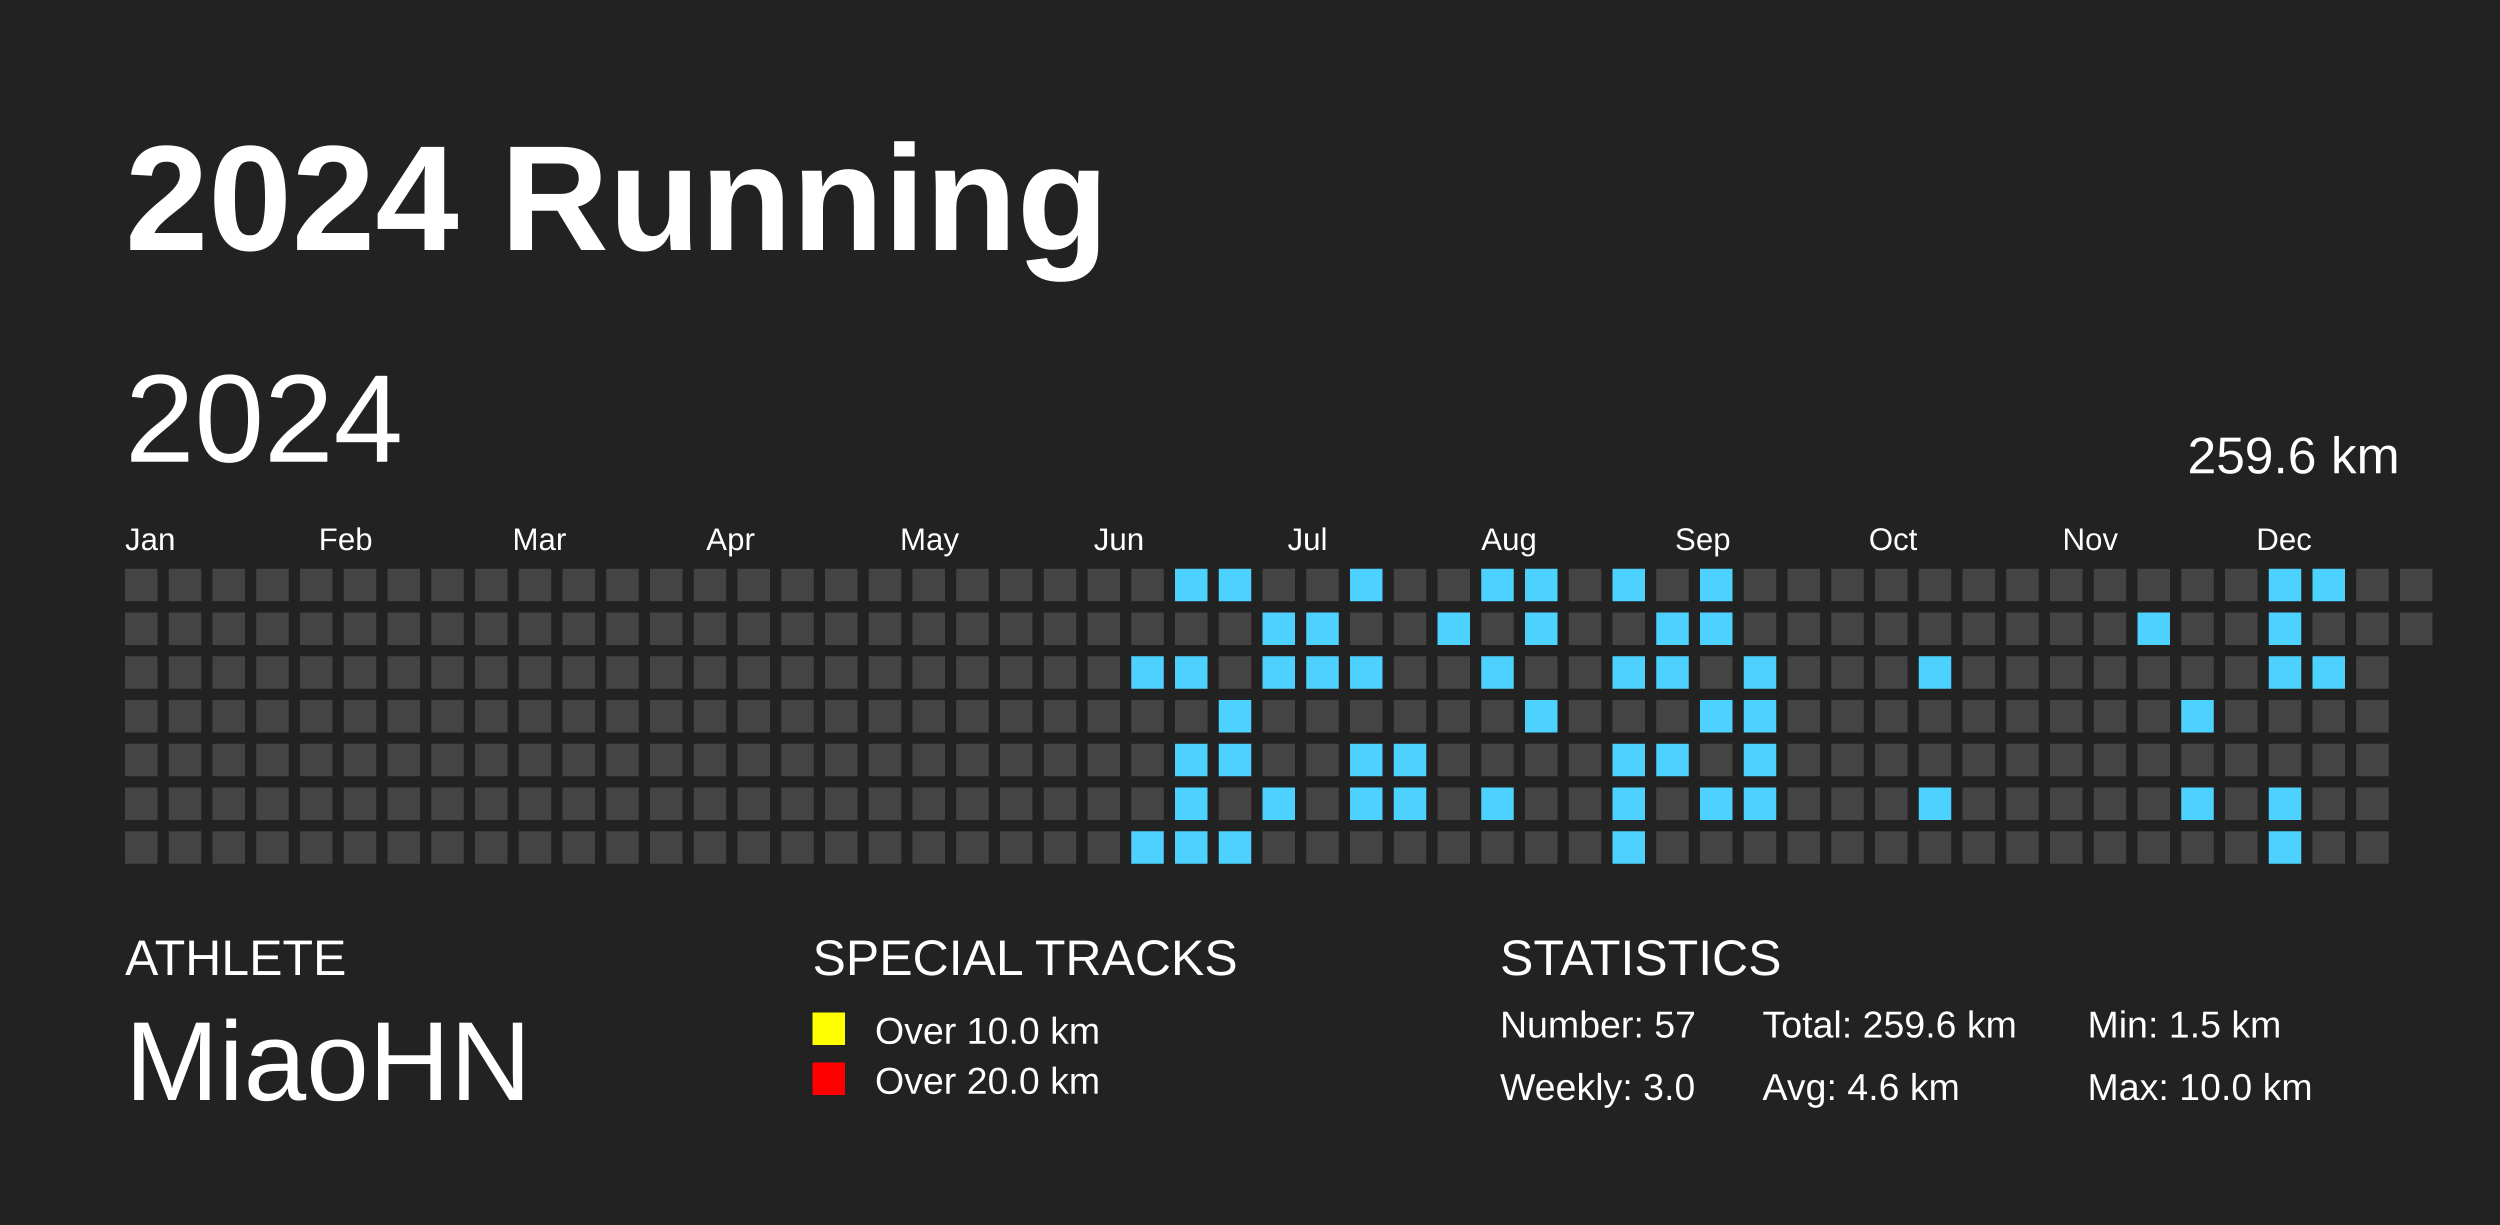
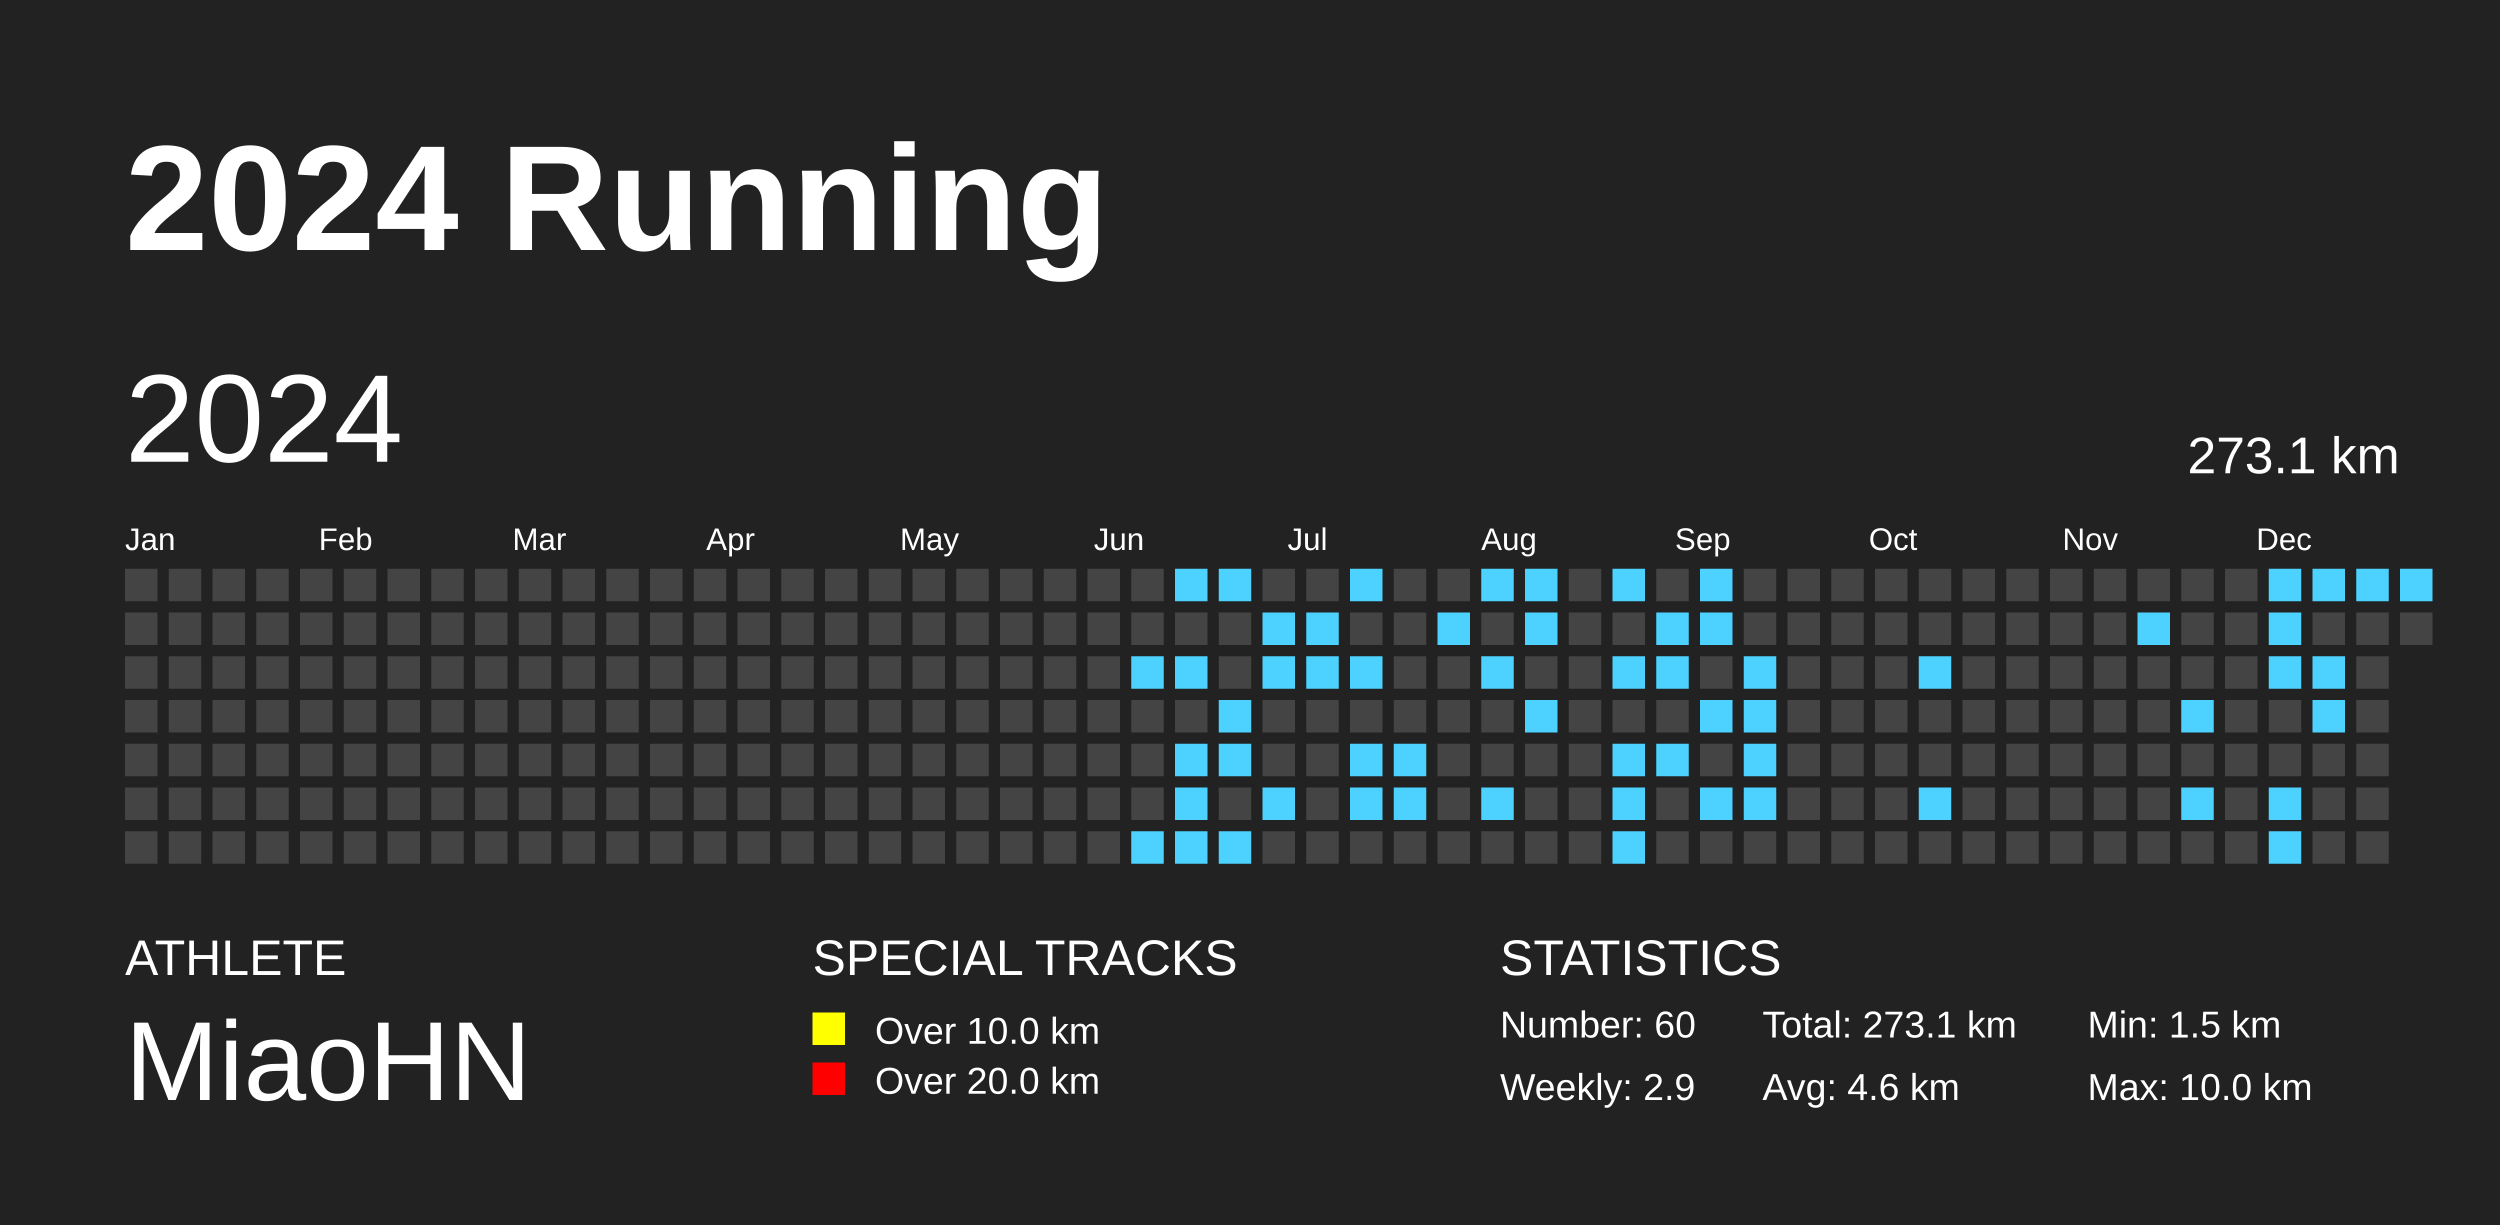
<svg xmlns="http://www.w3.org/2000/svg" baseProfile="full" height="98mm" version="1.1" viewBox="0,0,200,98" width="200mm">
  <defs />
  <rect fill="#222222" height="98" width="200" x="0" y="0" />
  <text fill="#FFFFFF" style="font-size:12px; font-family:Arial; font-weight:bold;" x="10" y="20">2024 Running</text>
  <text fill="#FFFFFF" style="font-size:4px; font-family:Arial" x="10" y="78">ATHLETE</text>
  <text fill="#FFFFFF" style="font-size:9px; font-family:Arial" x="10" y="88">MiaoHN</text>
  <text fill="#FFFFFF" style="font-size:4px; font-family:Arial" x="65" y="78">SPECIAL TRACKS</text>
  <rect fill="yellow" height="2.6" width="2.6" x="65" y="81" />
  <text fill="#FFFFFF" style="font-size:3px; font-family:Arial" x="70" y="83.5">Over 10.0 km</text>
  <rect fill="red" height="2.6" width="2.6" x="65" y="85" />
  <text fill="#FFFFFF" style="font-size:3px; font-family:Arial" x="70" y="87.5">Over 20.0 km</text>
  <text fill="#FFFFFF" style="font-size:4px; font-family:Arial" x="120" y="78">STATISTICS</text>
-   <text fill="#FFFFFF" style="font-size:3px; font-family:Arial" x="120" y="83">Number: 57</text>
-   <text fill="#FFFFFF" style="font-size:3px; font-family:Arial" x="120" y="88">Weekly: 3.0</text>
-   <text fill="#FFFFFF" style="font-size:3px; font-family:Arial" x="141" y="83">Total: 259.6 km</text>
+   <text fill="#FFFFFF" style="font-size:3px; font-family:Arial" x="120" y="83">Number: 60</text>
+   <text fill="#FFFFFF" style="font-size:3px; font-family:Arial" x="120" y="88">Weekly: 2.9</text>
+   <text fill="#FFFFFF" style="font-size:3px; font-family:Arial" x="141" y="83">Total: 273.1 km</text>
  <text fill="#FFFFFF" style="font-size:3px; font-family:Arial" x="141" y="88">Avg: 4.6 km</text>
  <text fill="#FFFFFF" style="font-size:3px; font-family:Arial" x="167" y="83">Min: 1.5 km</text>
  <text fill="#FFFFFF" style="font-size:3px; font-family:Arial" x="167" y="88">Max: 10.0 km</text>
  <text dominant-baseline="hanging" fill="#FFFFFF" style="font-size:10.0px; font-family:Arial;" x="10" y="30">2024</text>
-   <text dominant-baseline="hanging" fill="#FFFFFF" style="font-size:4.125px; font-family:Arial;" x="175" y="35">259.6 km</text>
+   <text dominant-baseline="hanging" fill="#FFFFFF" style="font-size:4.125px; font-family:Arial;" x="175" y="35">273.1 km</text>
  <text fill="#FFFFFF" style="font-size:2.5px; font-family:Arial" x="10.0" y="44">Jan</text>
  <text fill="#FFFFFF" style="font-size:2.5px; font-family:Arial" x="25.5" y="44">Feb</text>
  <text fill="#FFFFFF" style="font-size:2.5px; font-family:Arial" x="41.0" y="44">Mar</text>
  <text fill="#FFFFFF" style="font-size:2.5px; font-family:Arial" x="56.5" y="44">Apr</text>
  <text fill="#FFFFFF" style="font-size:2.5px; font-family:Arial" x="72.0" y="44">May</text>
  <text fill="#FFFFFF" style="font-size:2.5px; font-family:Arial" x="87.5" y="44">Jun</text>
  <text fill="#FFFFFF" style="font-size:2.5px; font-family:Arial" x="103.0" y="44">Jul</text>
  <text fill="#FFFFFF" style="font-size:2.5px; font-family:Arial" x="118.5" y="44">Aug</text>
  <text fill="#FFFFFF" style="font-size:2.5px; font-family:Arial" x="134.0" y="44">Sep</text>
  <text fill="#FFFFFF" style="font-size:2.5px; font-family:Arial" x="149.5" y="44">Oct</text>
  <text fill="#FFFFFF" style="font-size:2.5px; font-family:Arial" x="165.0" y="44">Nov</text>
  <text fill="#FFFFFF" style="font-size:2.5px; font-family:Arial" x="180.5" y="44">Dec</text>
  <rect fill="#444444" height="2.6" width="2.6" x="10.0" y="45.5" />
  <rect fill="#444444" height="2.6" width="2.6" x="10.0" y="49.0" />
  <rect fill="#444444" height="2.6" width="2.6" x="10.0" y="52.5" />
  <rect fill="#444444" height="2.6" width="2.6" x="10.0" y="56.0" />
  <rect fill="#444444" height="2.6" width="2.6" x="10.0" y="59.5" />
  <rect fill="#444444" height="2.6" width="2.6" x="10.0" y="63.0" />
  <rect fill="#444444" height="2.6" width="2.6" x="10.0" y="66.5" />
  <rect fill="#444444" height="2.6" width="2.6" x="13.5" y="45.5" />
  <rect fill="#444444" height="2.6" width="2.6" x="13.5" y="49.0" />
  <rect fill="#444444" height="2.6" width="2.6" x="13.5" y="52.5" />
  <rect fill="#444444" height="2.6" width="2.6" x="13.5" y="56.0" />
  <rect fill="#444444" height="2.6" width="2.6" x="13.5" y="59.5" />
  <rect fill="#444444" height="2.6" width="2.6" x="13.5" y="63.0" />
  <rect fill="#444444" height="2.6" width="2.6" x="13.5" y="66.5" />
  <rect fill="#444444" height="2.6" width="2.6" x="17.0" y="45.5" />
  <rect fill="#444444" height="2.6" width="2.6" x="17.0" y="49.0" />
  <rect fill="#444444" height="2.6" width="2.6" x="17.0" y="52.5" />
  <rect fill="#444444" height="2.6" width="2.6" x="17.0" y="56.0" />
  <rect fill="#444444" height="2.6" width="2.6" x="17.0" y="59.5" />
  <rect fill="#444444" height="2.6" width="2.6" x="17.0" y="63.0" />
  <rect fill="#444444" height="2.6" width="2.6" x="17.0" y="66.5" />
  <rect fill="#444444" height="2.6" width="2.6" x="20.5" y="45.5" />
  <rect fill="#444444" height="2.6" width="2.6" x="20.5" y="49.0" />
  <rect fill="#444444" height="2.6" width="2.6" x="20.5" y="52.5" />
  <rect fill="#444444" height="2.6" width="2.6" x="20.5" y="56.0" />
  <rect fill="#444444" height="2.6" width="2.6" x="20.5" y="59.5" />
  <rect fill="#444444" height="2.6" width="2.6" x="20.5" y="63.0" />
  <rect fill="#444444" height="2.6" width="2.6" x="20.5" y="66.5" />
  <rect fill="#444444" height="2.6" width="2.6" x="24.0" y="45.5" />
  <rect fill="#444444" height="2.6" width="2.6" x="24.0" y="49.0" />
  <rect fill="#444444" height="2.6" width="2.6" x="24.0" y="52.5" />
  <rect fill="#444444" height="2.6" width="2.6" x="24.0" y="56.0" />
  <rect fill="#444444" height="2.6" width="2.6" x="24.0" y="59.5" />
  <rect fill="#444444" height="2.6" width="2.6" x="24.0" y="63.0" />
  <rect fill="#444444" height="2.6" width="2.6" x="24.0" y="66.5" />
  <rect fill="#444444" height="2.6" width="2.6" x="27.5" y="45.5" />
  <rect fill="#444444" height="2.6" width="2.6" x="27.5" y="49.0" />
  <rect fill="#444444" height="2.6" width="2.6" x="27.5" y="52.5" />
  <rect fill="#444444" height="2.6" width="2.6" x="27.5" y="56.0" />
  <rect fill="#444444" height="2.6" width="2.6" x="27.5" y="59.5" />
  <rect fill="#444444" height="2.6" width="2.6" x="27.5" y="63.0" />
  <rect fill="#444444" height="2.6" width="2.6" x="27.5" y="66.5" />
  <rect fill="#444444" height="2.6" width="2.6" x="31.0" y="45.5" />
  <rect fill="#444444" height="2.6" width="2.6" x="31.0" y="49.0" />
  <rect fill="#444444" height="2.6" width="2.6" x="31.0" y="52.5" />
  <rect fill="#444444" height="2.6" width="2.6" x="31.0" y="56.0" />
  <rect fill="#444444" height="2.6" width="2.6" x="31.0" y="59.5" />
  <rect fill="#444444" height="2.6" width="2.6" x="31.0" y="63.0" />
  <rect fill="#444444" height="2.6" width="2.6" x="31.0" y="66.5" />
  <rect fill="#444444" height="2.6" width="2.6" x="34.5" y="45.5" />
  <rect fill="#444444" height="2.6" width="2.6" x="34.5" y="49.0" />
  <rect fill="#444444" height="2.6" width="2.6" x="34.5" y="52.5" />
  <rect fill="#444444" height="2.6" width="2.6" x="34.5" y="56.0" />
  <rect fill="#444444" height="2.6" width="2.6" x="34.5" y="59.5" />
  <rect fill="#444444" height="2.6" width="2.6" x="34.5" y="63.0" />
  <rect fill="#444444" height="2.6" width="2.6" x="34.5" y="66.5" />
  <rect fill="#444444" height="2.6" width="2.6" x="38.0" y="45.5" />
  <rect fill="#444444" height="2.6" width="2.6" x="38.0" y="49.0" />
  <rect fill="#444444" height="2.6" width="2.6" x="38.0" y="52.5" />
  <rect fill="#444444" height="2.6" width="2.6" x="38.0" y="56.0" />
  <rect fill="#444444" height="2.6" width="2.6" x="38.0" y="59.5" />
  <rect fill="#444444" height="2.6" width="2.6" x="38.0" y="63.0" />
  <rect fill="#444444" height="2.6" width="2.6" x="38.0" y="66.5" />
  <rect fill="#444444" height="2.6" width="2.6" x="41.5" y="45.5" />
  <rect fill="#444444" height="2.6" width="2.6" x="41.5" y="49.0" />
  <rect fill="#444444" height="2.6" width="2.6" x="41.5" y="52.5" />
  <rect fill="#444444" height="2.6" width="2.6" x="41.5" y="56.0" />
  <rect fill="#444444" height="2.6" width="2.6" x="41.5" y="59.5" />
  <rect fill="#444444" height="2.6" width="2.6" x="41.5" y="63.0" />
  <rect fill="#444444" height="2.6" width="2.6" x="41.5" y="66.5" />
  <rect fill="#444444" height="2.6" width="2.6" x="45.0" y="45.5" />
  <rect fill="#444444" height="2.6" width="2.6" x="45.0" y="49.0" />
  <rect fill="#444444" height="2.6" width="2.6" x="45.0" y="52.5" />
  <rect fill="#444444" height="2.6" width="2.6" x="45.0" y="56.0" />
  <rect fill="#444444" height="2.6" width="2.6" x="45.0" y="59.5" />
  <rect fill="#444444" height="2.6" width="2.6" x="45.0" y="63.0" />
  <rect fill="#444444" height="2.6" width="2.6" x="45.0" y="66.5" />
  <rect fill="#444444" height="2.6" width="2.6" x="48.5" y="45.5" />
  <rect fill="#444444" height="2.6" width="2.6" x="48.5" y="49.0" />
  <rect fill="#444444" height="2.6" width="2.6" x="48.5" y="52.5" />
  <rect fill="#444444" height="2.6" width="2.6" x="48.5" y="56.0" />
  <rect fill="#444444" height="2.6" width="2.6" x="48.5" y="59.5" />
  <rect fill="#444444" height="2.6" width="2.6" x="48.5" y="63.0" />
  <rect fill="#444444" height="2.6" width="2.6" x="48.5" y="66.5" />
  <rect fill="#444444" height="2.6" width="2.6" x="52.0" y="45.5" />
  <rect fill="#444444" height="2.6" width="2.6" x="52.0" y="49.0" />
  <rect fill="#444444" height="2.6" width="2.6" x="52.0" y="52.5" />
  <rect fill="#444444" height="2.6" width="2.6" x="52.0" y="56.0" />
  <rect fill="#444444" height="2.6" width="2.6" x="52.0" y="59.5" />
  <rect fill="#444444" height="2.6" width="2.6" x="52.0" y="63.0" />
  <rect fill="#444444" height="2.6" width="2.6" x="52.0" y="66.5" />
  <rect fill="#444444" height="2.6" width="2.6" x="55.5" y="45.5" />
  <rect fill="#444444" height="2.6" width="2.6" x="55.5" y="49.0" />
  <rect fill="#444444" height="2.6" width="2.6" x="55.5" y="52.5" />
  <rect fill="#444444" height="2.6" width="2.6" x="55.5" y="56.0" />
  <rect fill="#444444" height="2.6" width="2.6" x="55.5" y="59.5" />
  <rect fill="#444444" height="2.6" width="2.6" x="55.5" y="63.0" />
  <rect fill="#444444" height="2.6" width="2.6" x="55.5" y="66.5" />
  <rect fill="#444444" height="2.6" width="2.6" x="59.0" y="45.5" />
  <rect fill="#444444" height="2.6" width="2.6" x="59.0" y="49.0" />
  <rect fill="#444444" height="2.6" width="2.6" x="59.0" y="52.5" />
  <rect fill="#444444" height="2.6" width="2.6" x="59.0" y="56.0" />
  <rect fill="#444444" height="2.6" width="2.6" x="59.0" y="59.5" />
  <rect fill="#444444" height="2.6" width="2.6" x="59.0" y="63.0" />
  <rect fill="#444444" height="2.6" width="2.6" x="59.0" y="66.5" />
  <rect fill="#444444" height="2.6" width="2.6" x="62.5" y="45.5" />
  <rect fill="#444444" height="2.6" width="2.6" x="62.5" y="49.0" />
  <rect fill="#444444" height="2.6" width="2.6" x="62.5" y="52.5" />
  <rect fill="#444444" height="2.6" width="2.6" x="62.5" y="56.0" />
  <rect fill="#444444" height="2.6" width="2.6" x="62.5" y="59.5" />
  <rect fill="#444444" height="2.6" width="2.6" x="62.5" y="63.0" />
  <rect fill="#444444" height="2.6" width="2.6" x="62.5" y="66.5" />
  <rect fill="#444444" height="2.6" width="2.6" x="66.0" y="45.5" />
  <rect fill="#444444" height="2.6" width="2.6" x="66.0" y="49.0" />
  <rect fill="#444444" height="2.6" width="2.6" x="66.0" y="52.5" />
  <rect fill="#444444" height="2.6" width="2.6" x="66.0" y="56.0" />
  <rect fill="#444444" height="2.6" width="2.6" x="66.0" y="59.5" />
  <rect fill="#444444" height="2.6" width="2.6" x="66.0" y="63.0" />
  <rect fill="#444444" height="2.6" width="2.6" x="66.0" y="66.5" />
  <rect fill="#444444" height="2.6" width="2.6" x="69.5" y="45.5" />
  <rect fill="#444444" height="2.6" width="2.6" x="69.5" y="49.0" />
  <rect fill="#444444" height="2.6" width="2.6" x="69.5" y="52.5" />
  <rect fill="#444444" height="2.6" width="2.6" x="69.5" y="56.0" />
  <rect fill="#444444" height="2.6" width="2.6" x="69.5" y="59.5" />
  <rect fill="#444444" height="2.6" width="2.6" x="69.5" y="63.0" />
  <rect fill="#444444" height="2.6" width="2.6" x="69.5" y="66.5" />
  <rect fill="#444444" height="2.6" width="2.6" x="73.0" y="45.5" />
  <rect fill="#444444" height="2.6" width="2.6" x="73.0" y="49.0" />
  <rect fill="#444444" height="2.6" width="2.6" x="73.0" y="52.5" />
  <rect fill="#444444" height="2.6" width="2.6" x="73.0" y="56.0" />
  <rect fill="#444444" height="2.6" width="2.6" x="73.0" y="59.5" />
  <rect fill="#444444" height="2.6" width="2.6" x="73.0" y="63.0" />
  <rect fill="#444444" height="2.6" width="2.6" x="73.0" y="66.5" />
  <rect fill="#444444" height="2.6" width="2.6" x="76.5" y="45.5" />
  <rect fill="#444444" height="2.6" width="2.6" x="76.5" y="49.0" />
  <rect fill="#444444" height="2.6" width="2.6" x="76.5" y="52.5" />
  <rect fill="#444444" height="2.6" width="2.6" x="76.5" y="56.0" />
  <rect fill="#444444" height="2.6" width="2.6" x="76.5" y="59.5" />
  <rect fill="#444444" height="2.6" width="2.6" x="76.5" y="63.0" />
  <rect fill="#444444" height="2.6" width="2.6" x="76.5" y="66.5" />
  <rect fill="#444444" height="2.6" width="2.6" x="80.0" y="45.5" />
  <rect fill="#444444" height="2.6" width="2.6" x="80.0" y="49.0" />
  <rect fill="#444444" height="2.6" width="2.6" x="80.0" y="52.5" />
  <rect fill="#444444" height="2.6" width="2.6" x="80.0" y="56.0" />
  <rect fill="#444444" height="2.6" width="2.6" x="80.0" y="59.5" />
  <rect fill="#444444" height="2.6" width="2.6" x="80.0" y="63.0" />
  <rect fill="#444444" height="2.6" width="2.6" x="80.0" y="66.5" />
  <rect fill="#444444" height="2.6" width="2.6" x="83.5" y="45.5" />
  <rect fill="#444444" height="2.6" width="2.6" x="83.5" y="49.0" />
  <rect fill="#444444" height="2.6" width="2.6" x="83.5" y="52.5" />
  <rect fill="#444444" height="2.6" width="2.6" x="83.5" y="56.0" />
  <rect fill="#444444" height="2.6" width="2.6" x="83.5" y="59.5" />
  <rect fill="#444444" height="2.6" width="2.6" x="83.5" y="63.0" />
  <rect fill="#444444" height="2.6" width="2.6" x="83.5" y="66.5" />
  <rect fill="#444444" height="2.6" width="2.6" x="87.0" y="45.5" />
  <rect fill="#444444" height="2.6" width="2.6" x="87.0" y="49.0" />
  <rect fill="#444444" height="2.6" width="2.6" x="87.0" y="52.5" />
  <rect fill="#444444" height="2.6" width="2.6" x="87.0" y="56.0" />
  <rect fill="#444444" height="2.6" width="2.6" x="87.0" y="59.5" />
  <rect fill="#444444" height="2.6" width="2.6" x="87.0" y="63.0" />
  <rect fill="#444444" height="2.6" width="2.6" x="87.0" y="66.5" />
  <rect fill="#444444" height="2.6" width="2.6" x="90.5" y="45.5" />
  <rect fill="#444444" height="2.6" width="2.6" x="90.5" y="49.0" />
  <rect fill="#4dd2ff" height="2.6" width="2.6" x="90.5" y="52.5" />
  <rect fill="#444444" height="2.6" width="2.6" x="90.5" y="56.0" />
  <rect fill="#444444" height="2.6" width="2.6" x="90.5" y="59.5" />
  <rect fill="#444444" height="2.6" width="2.6" x="90.5" y="63.0" />
  <rect fill="#4dd2ff" height="2.6" width="2.6" x="90.5" y="66.5" />
  <rect fill="#4dd2ff" height="2.6" width="2.6" x="94.0" y="45.5" />
  <rect fill="#444444" height="2.6" width="2.6" x="94.0" y="49.0" />
  <rect fill="#4dd2ff" height="2.6" width="2.6" x="94.0" y="52.5" />
  <rect fill="#444444" height="2.6" width="2.6" x="94.0" y="56.0" />
  <rect fill="#4dd2ff" height="2.6" width="2.6" x="94.0" y="59.5" />
  <rect fill="#4dd2ff" height="2.6" width="2.6" x="94.0" y="63.0" />
  <rect fill="#4dd2ff" height="2.6" width="2.6" x="94.0" y="66.5" />
  <rect fill="#4dd2ff" height="2.6" width="2.6" x="97.5" y="45.5" />
  <rect fill="#444444" height="2.6" width="2.6" x="97.5" y="49.0" />
  <rect fill="#444444" height="2.6" width="2.6" x="97.5" y="52.5" />
  <rect fill="#4dd2ff" height="2.6" width="2.6" x="97.5" y="56.0" />
  <rect fill="#4dd2ff" height="2.6" width="2.6" x="97.5" y="59.5" />
  <rect fill="#444444" height="2.6" width="2.6" x="97.5" y="63.0" />
  <rect fill="#4dd2ff" height="2.6" width="2.6" x="97.5" y="66.5" />
  <rect fill="#444444" height="2.6" width="2.6" x="101.0" y="45.5" />
  <rect fill="#4dd2ff" height="2.6" width="2.6" x="101.0" y="49.0" />
  <rect fill="#4dd2ff" height="2.6" width="2.6" x="101.0" y="52.5" />
  <rect fill="#444444" height="2.6" width="2.6" x="101.0" y="56.0" />
  <rect fill="#444444" height="2.6" width="2.6" x="101.0" y="59.5" />
  <rect fill="#4dd2ff" height="2.6" width="2.6" x="101.0" y="63.0" />
  <rect fill="#444444" height="2.6" width="2.6" x="101.0" y="66.5" />
  <rect fill="#444444" height="2.6" width="2.6" x="104.5" y="45.5" />
  <rect fill="#4dd2ff" height="2.6" width="2.6" x="104.5" y="49.0" />
  <rect fill="#4dd2ff" height="2.6" width="2.6" x="104.5" y="52.5" />
  <rect fill="#444444" height="2.6" width="2.6" x="104.5" y="56.0" />
  <rect fill="#444444" height="2.6" width="2.6" x="104.5" y="59.5" />
  <rect fill="#444444" height="2.6" width="2.6" x="104.5" y="63.0" />
  <rect fill="#444444" height="2.6" width="2.6" x="104.5" y="66.5" />
  <rect fill="#4dd2ff" height="2.6" width="2.6" x="108.0" y="45.5" />
  <rect fill="#444444" height="2.6" width="2.6" x="108.0" y="49.0" />
  <rect fill="#4dd2ff" height="2.6" width="2.6" x="108.0" y="52.5" />
  <rect fill="#444444" height="2.6" width="2.6" x="108.0" y="56.0" />
  <rect fill="#4dd2ff" height="2.6" width="2.6" x="108.0" y="59.5" />
  <rect fill="#4dd2ff" height="2.6" width="2.6" x="108.0" y="63.0" />
  <rect fill="#444444" height="2.6" width="2.6" x="108.0" y="66.5" />
  <rect fill="#444444" height="2.6" width="2.6" x="111.5" y="45.5" />
  <rect fill="#444444" height="2.6" width="2.6" x="111.5" y="49.0" />
  <rect fill="#444444" height="2.6" width="2.6" x="111.5" y="52.5" />
  <rect fill="#444444" height="2.6" width="2.6" x="111.5" y="56.0" />
  <rect fill="#4dd2ff" height="2.6" width="2.6" x="111.5" y="59.5" />
  <rect fill="#4dd2ff" height="2.6" width="2.6" x="111.5" y="63.0" />
  <rect fill="#444444" height="2.6" width="2.6" x="111.5" y="66.5" />
  <rect fill="#444444" height="2.6" width="2.6" x="115.0" y="45.5" />
  <rect fill="#4dd2ff" height="2.6" width="2.6" x="115.0" y="49.0" />
  <rect fill="#444444" height="2.6" width="2.6" x="115.0" y="52.5" />
  <rect fill="#444444" height="2.6" width="2.6" x="115.0" y="56.0" />
  <rect fill="#444444" height="2.6" width="2.6" x="115.0" y="59.5" />
  <rect fill="#444444" height="2.6" width="2.6" x="115.0" y="63.0" />
  <rect fill="#444444" height="2.6" width="2.6" x="115.0" y="66.5" />
  <rect fill="#4dd2ff" height="2.6" width="2.6" x="118.5" y="45.5" />
  <rect fill="#444444" height="2.6" width="2.6" x="118.5" y="49.0" />
  <rect fill="#4dd2ff" height="2.6" width="2.6" x="118.5" y="52.5" />
  <rect fill="#444444" height="2.6" width="2.6" x="118.5" y="56.0" />
  <rect fill="#444444" height="2.6" width="2.6" x="118.5" y="59.5" />
  <rect fill="#4dd2ff" height="2.6" width="2.6" x="118.5" y="63.0" />
  <rect fill="#444444" height="2.6" width="2.6" x="118.5" y="66.5" />
  <rect fill="#4dd2ff" height="2.6" width="2.6" x="122.0" y="45.5" />
  <rect fill="#4dd2ff" height="2.6" width="2.6" x="122.0" y="49.0" />
  <rect fill="#444444" height="2.6" width="2.6" x="122.0" y="52.5" />
  <rect fill="#4dd2ff" height="2.6" width="2.6" x="122.0" y="56.0" />
  <rect fill="#444444" height="2.6" width="2.6" x="122.0" y="59.5" />
  <rect fill="#444444" height="2.6" width="2.6" x="122.0" y="63.0" />
  <rect fill="#444444" height="2.6" width="2.6" x="122.0" y="66.5" />
  <rect fill="#444444" height="2.6" width="2.6" x="125.5" y="45.5" />
  <rect fill="#444444" height="2.6" width="2.6" x="125.5" y="49.0" />
  <rect fill="#444444" height="2.6" width="2.6" x="125.5" y="52.5" />
  <rect fill="#444444" height="2.6" width="2.6" x="125.5" y="56.0" />
  <rect fill="#444444" height="2.6" width="2.6" x="125.5" y="59.5" />
  <rect fill="#444444" height="2.6" width="2.6" x="125.5" y="63.0" />
  <rect fill="#444444" height="2.6" width="2.6" x="125.5" y="66.5" />
  <rect fill="#4dd2ff" height="2.6" width="2.6" x="129.0" y="45.5" />
  <rect fill="#444444" height="2.6" width="2.6" x="129.0" y="49.0" />
  <rect fill="#4dd2ff" height="2.6" width="2.6" x="129.0" y="52.5" />
  <rect fill="#444444" height="2.6" width="2.6" x="129.0" y="56.0" />
  <rect fill="#4dd2ff" height="2.6" width="2.6" x="129.0" y="59.5" />
  <rect fill="#4dd2ff" height="2.6" width="2.6" x="129.0" y="63.0" />
  <rect fill="#4dd2ff" height="2.6" width="2.6" x="129.0" y="66.5" />
  <rect fill="#444444" height="2.6" width="2.6" x="132.5" y="45.5" />
  <rect fill="#4dd2ff" height="2.6" width="2.6" x="132.5" y="49.0" />
  <rect fill="#4dd2ff" height="2.6" width="2.6" x="132.5" y="52.5" />
  <rect fill="#444444" height="2.6" width="2.6" x="132.5" y="56.0" />
  <rect fill="#4dd2ff" height="2.6" width="2.6" x="132.5" y="59.5" />
  <rect fill="#444444" height="2.6" width="2.6" x="132.5" y="63.0" />
  <rect fill="#444444" height="2.6" width="2.6" x="132.5" y="66.5" />
  <rect fill="#4dd2ff" height="2.6" width="2.6" x="136.0" y="45.5" />
  <rect fill="#4dd2ff" height="2.6" width="2.6" x="136.0" y="49.0" />
  <rect fill="#444444" height="2.6" width="2.6" x="136.0" y="52.5" />
  <rect fill="#4dd2ff" height="2.6" width="2.6" x="136.0" y="56.0" />
  <rect fill="#444444" height="2.6" width="2.6" x="136.0" y="59.5" />
  <rect fill="#4dd2ff" height="2.6" width="2.6" x="136.0" y="63.0" />
  <rect fill="#444444" height="2.6" width="2.6" x="136.0" y="66.5" />
  <rect fill="#444444" height="2.6" width="2.6" x="139.5" y="45.5" />
  <rect fill="#444444" height="2.6" width="2.6" x="139.5" y="49.0" />
  <rect fill="#4dd2ff" height="2.6" width="2.6" x="139.5" y="52.5" />
  <rect fill="#4dd2ff" height="2.6" width="2.6" x="139.5" y="56.0" />
  <rect fill="#4dd2ff" height="2.6" width="2.6" x="139.5" y="59.5" />
  <rect fill="#4dd2ff" height="2.6" width="2.6" x="139.5" y="63.0" />
  <rect fill="#444444" height="2.6" width="2.6" x="139.5" y="66.5" />
  <rect fill="#444444" height="2.6" width="2.6" x="143.0" y="45.5" />
  <rect fill="#444444" height="2.6" width="2.6" x="143.0" y="49.0" />
  <rect fill="#444444" height="2.6" width="2.6" x="143.0" y="52.5" />
  <rect fill="#444444" height="2.6" width="2.6" x="143.0" y="56.0" />
  <rect fill="#444444" height="2.6" width="2.6" x="143.0" y="59.5" />
  <rect fill="#444444" height="2.6" width="2.6" x="143.0" y="63.0" />
  <rect fill="#444444" height="2.6" width="2.6" x="143.0" y="66.5" />
  <rect fill="#444444" height="2.6" width="2.6" x="146.5" y="45.5" />
  <rect fill="#444444" height="2.6" width="2.6" x="146.5" y="49.0" />
  <rect fill="#444444" height="2.6" width="2.6" x="146.5" y="52.5" />
  <rect fill="#444444" height="2.6" width="2.6" x="146.5" y="56.0" />
  <rect fill="#444444" height="2.6" width="2.6" x="146.5" y="59.5" />
  <rect fill="#444444" height="2.6" width="2.6" x="146.5" y="63.0" />
  <rect fill="#444444" height="2.6" width="2.6" x="146.5" y="66.5" />
  <rect fill="#444444" height="2.6" width="2.6" x="150.0" y="45.5" />
  <rect fill="#444444" height="2.6" width="2.6" x="150.0" y="49.0" />
  <rect fill="#444444" height="2.6" width="2.6" x="150.0" y="52.5" />
  <rect fill="#444444" height="2.6" width="2.6" x="150.0" y="56.0" />
  <rect fill="#444444" height="2.6" width="2.6" x="150.0" y="59.5" />
  <rect fill="#444444" height="2.6" width="2.6" x="150.0" y="63.0" />
  <rect fill="#444444" height="2.6" width="2.6" x="150.0" y="66.5" />
  <rect fill="#444444" height="2.6" width="2.6" x="153.5" y="45.5" />
  <rect fill="#444444" height="2.6" width="2.6" x="153.5" y="49.0" />
  <rect fill="#4dd2ff" height="2.6" width="2.6" x="153.5" y="52.5" />
  <rect fill="#444444" height="2.6" width="2.6" x="153.5" y="56.0" />
  <rect fill="#444444" height="2.6" width="2.6" x="153.5" y="59.5" />
  <rect fill="#4dd2ff" height="2.6" width="2.6" x="153.5" y="63.0" />
  <rect fill="#444444" height="2.6" width="2.6" x="153.5" y="66.5" />
  <rect fill="#444444" height="2.6" width="2.6" x="157.0" y="45.5" />
  <rect fill="#444444" height="2.6" width="2.6" x="157.0" y="49.0" />
  <rect fill="#444444" height="2.6" width="2.6" x="157.0" y="52.5" />
  <rect fill="#444444" height="2.6" width="2.6" x="157.0" y="56.0" />
  <rect fill="#444444" height="2.6" width="2.6" x="157.0" y="59.5" />
  <rect fill="#444444" height="2.6" width="2.6" x="157.0" y="63.0" />
  <rect fill="#444444" height="2.6" width="2.6" x="157.0" y="66.5" />
  <rect fill="#444444" height="2.6" width="2.6" x="160.5" y="45.5" />
  <rect fill="#444444" height="2.6" width="2.6" x="160.5" y="49.0" />
  <rect fill="#444444" height="2.6" width="2.6" x="160.5" y="52.5" />
  <rect fill="#444444" height="2.6" width="2.6" x="160.5" y="56.0" />
  <rect fill="#444444" height="2.6" width="2.6" x="160.5" y="59.5" />
  <rect fill="#444444" height="2.6" width="2.6" x="160.5" y="63.0" />
  <rect fill="#444444" height="2.6" width="2.6" x="160.5" y="66.5" />
  <rect fill="#444444" height="2.6" width="2.6" x="164.0" y="45.5" />
  <rect fill="#444444" height="2.6" width="2.6" x="164.0" y="49.0" />
  <rect fill="#444444" height="2.6" width="2.6" x="164.0" y="52.5" />
  <rect fill="#444444" height="2.6" width="2.6" x="164.0" y="56.0" />
  <rect fill="#444444" height="2.6" width="2.6" x="164.0" y="59.5" />
  <rect fill="#444444" height="2.6" width="2.6" x="164.0" y="63.0" />
  <rect fill="#444444" height="2.6" width="2.6" x="164.0" y="66.5" />
  <rect fill="#444444" height="2.6" width="2.6" x="167.5" y="45.5" />
  <rect fill="#444444" height="2.6" width="2.6" x="167.5" y="49.0" />
  <rect fill="#444444" height="2.6" width="2.6" x="167.5" y="52.5" />
  <rect fill="#444444" height="2.6" width="2.6" x="167.5" y="56.0" />
  <rect fill="#444444" height="2.6" width="2.6" x="167.5" y="59.5" />
  <rect fill="#444444" height="2.6" width="2.6" x="167.5" y="63.0" />
  <rect fill="#444444" height="2.6" width="2.6" x="167.5" y="66.5" />
  <rect fill="#444444" height="2.6" width="2.6" x="171.0" y="45.5" />
  <rect fill="#4dd2ff" height="2.6" width="2.6" x="171.0" y="49.0" />
  <rect fill="#444444" height="2.6" width="2.6" x="171.0" y="52.5" />
  <rect fill="#444444" height="2.6" width="2.6" x="171.0" y="56.0" />
  <rect fill="#444444" height="2.6" width="2.6" x="171.0" y="59.5" />
  <rect fill="#444444" height="2.6" width="2.6" x="171.0" y="63.0" />
  <rect fill="#444444" height="2.6" width="2.6" x="171.0" y="66.5" />
  <rect fill="#444444" height="2.6" width="2.6" x="174.5" y="45.5" />
  <rect fill="#444444" height="2.6" width="2.6" x="174.5" y="49.0" />
  <rect fill="#444444" height="2.6" width="2.6" x="174.5" y="52.5" />
  <rect fill="#4dd2ff" height="2.6" width="2.6" x="174.5" y="56.0" />
  <rect fill="#444444" height="2.6" width="2.6" x="174.5" y="59.5" />
  <rect fill="#4dd2ff" height="2.6" width="2.6" x="174.5" y="63.0" />
  <rect fill="#444444" height="2.6" width="2.6" x="174.5" y="66.5" />
  <rect fill="#444444" height="2.6" width="2.6" x="178.0" y="45.5" />
  <rect fill="#444444" height="2.6" width="2.6" x="178.0" y="49.0" />
  <rect fill="#444444" height="2.6" width="2.6" x="178.0" y="52.5" />
  <rect fill="#444444" height="2.6" width="2.6" x="178.0" y="56.0" />
  <rect fill="#444444" height="2.6" width="2.6" x="178.0" y="59.5" />
  <rect fill="#444444" height="2.6" width="2.6" x="178.0" y="63.0" />
  <rect fill="#444444" height="2.6" width="2.6" x="178.0" y="66.5" />
  <rect fill="#4dd2ff" height="2.6" width="2.6" x="181.5" y="45.5" />
  <rect fill="#4dd2ff" height="2.6" width="2.6" x="181.5" y="49.0" />
  <rect fill="#4dd2ff" height="2.6" width="2.6" x="181.5" y="52.5" />
  <rect fill="#444444" height="2.6" width="2.6" x="181.5" y="56.0" />
  <rect fill="#444444" height="2.6" width="2.6" x="181.5" y="59.5" />
  <rect fill="#4dd2ff" height="2.6" width="2.6" x="181.5" y="63.0" />
  <rect fill="#4dd2ff" height="2.6" width="2.6" x="181.5" y="66.5" />
  <rect fill="#4dd2ff" height="2.6" width="2.6" x="185.0" y="45.5" />
  <rect fill="#444444" height="2.6" width="2.6" x="185.0" y="49.0" />
  <rect fill="#4dd2ff" height="2.6" width="2.6" x="185.0" y="52.5" />
-   <rect fill="#444444" height="2.6" width="2.6" x="185.0" y="56.0" />
+   <rect fill="#4dd2ff" height="2.6" width="2.6" x="185.0" y="56.0" />
  <rect fill="#444444" height="2.6" width="2.6" x="185.0" y="59.5" />
  <rect fill="#444444" height="2.6" width="2.6" x="185.0" y="63.0" />
  <rect fill="#444444" height="2.6" width="2.6" x="185.0" y="66.5" />
-   <rect fill="#444444" height="2.6" width="2.6" x="188.5" y="45.5" />
+   <rect fill="#4dd2ff" height="2.6" width="2.6" x="188.5" y="45.5" />
  <rect fill="#444444" height="2.6" width="2.6" x="188.5" y="49.0" />
  <rect fill="#444444" height="2.6" width="2.6" x="188.5" y="52.5" />
  <rect fill="#444444" height="2.6" width="2.6" x="188.5" y="56.0" />
  <rect fill="#444444" height="2.6" width="2.6" x="188.5" y="59.5" />
  <rect fill="#444444" height="2.6" width="2.6" x="188.5" y="63.0" />
  <rect fill="#444444" height="2.6" width="2.6" x="188.5" y="66.5" />
-   <rect fill="#444444" height="2.6" width="2.6" x="192.0" y="45.5" />
+   <rect fill="#4dd2ff" height="2.6" width="2.6" x="192.0" y="45.5" />
  <rect fill="#444444" height="2.6" width="2.6" x="192.0" y="49.0" />
</svg>
